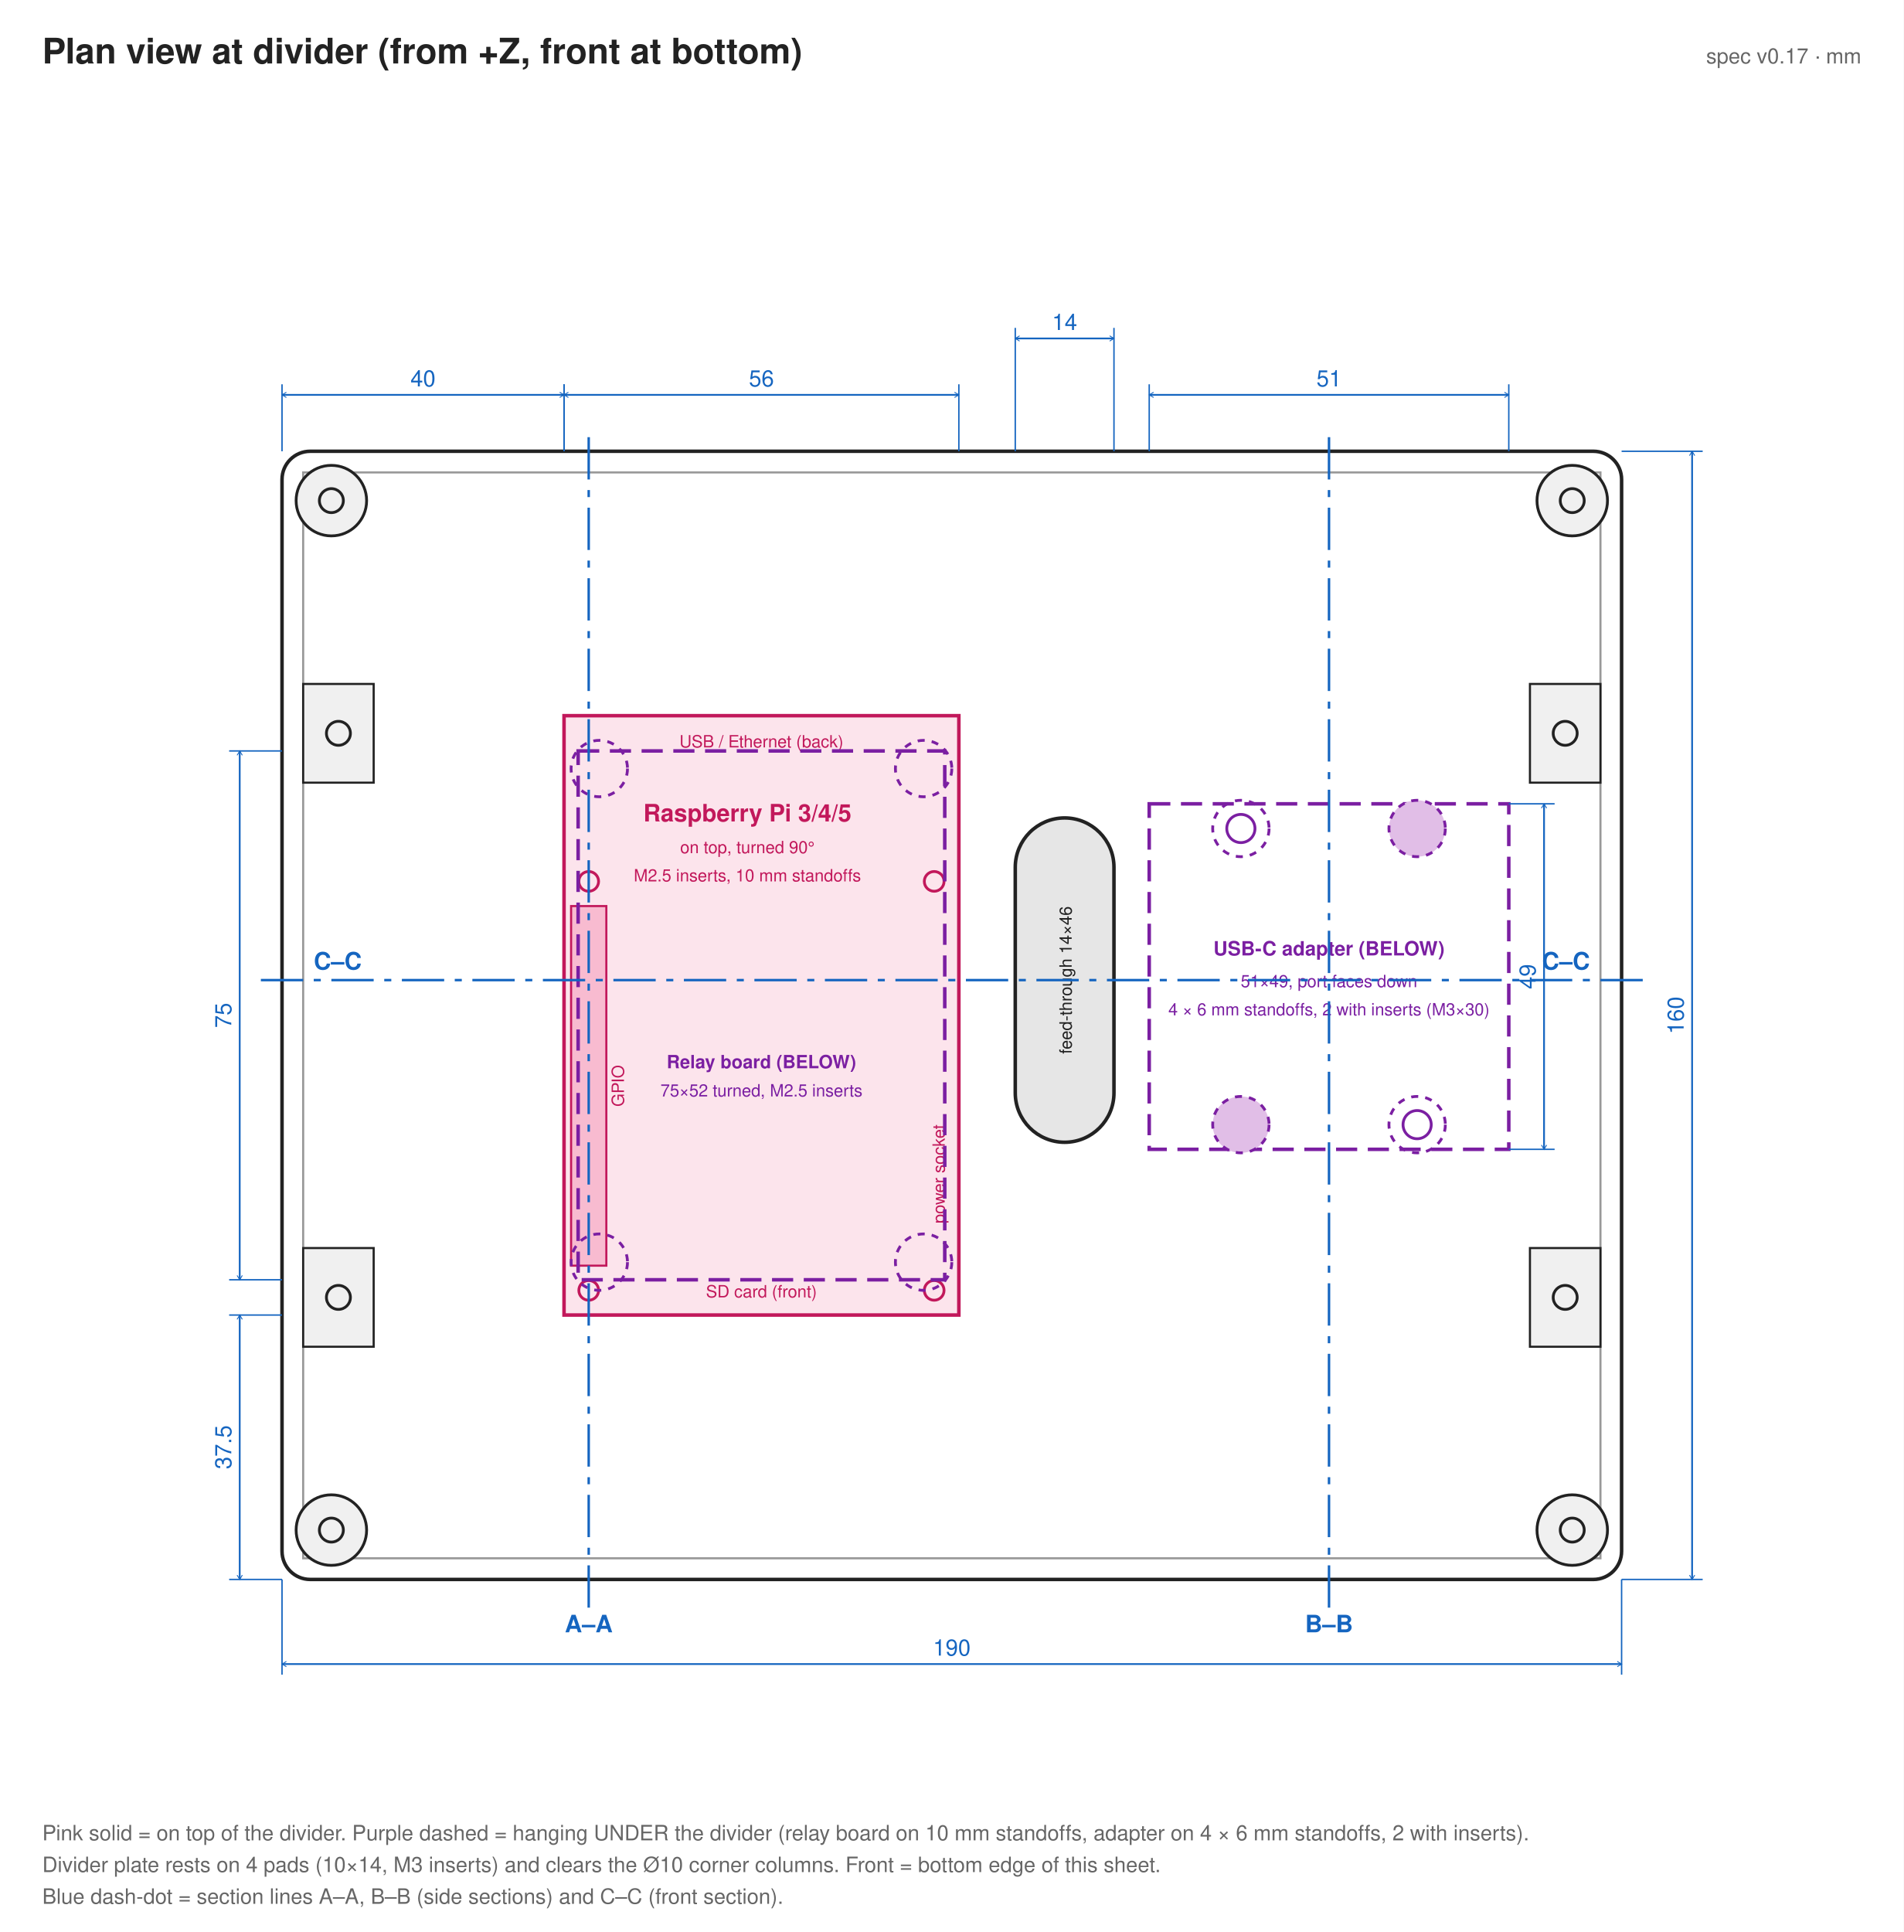
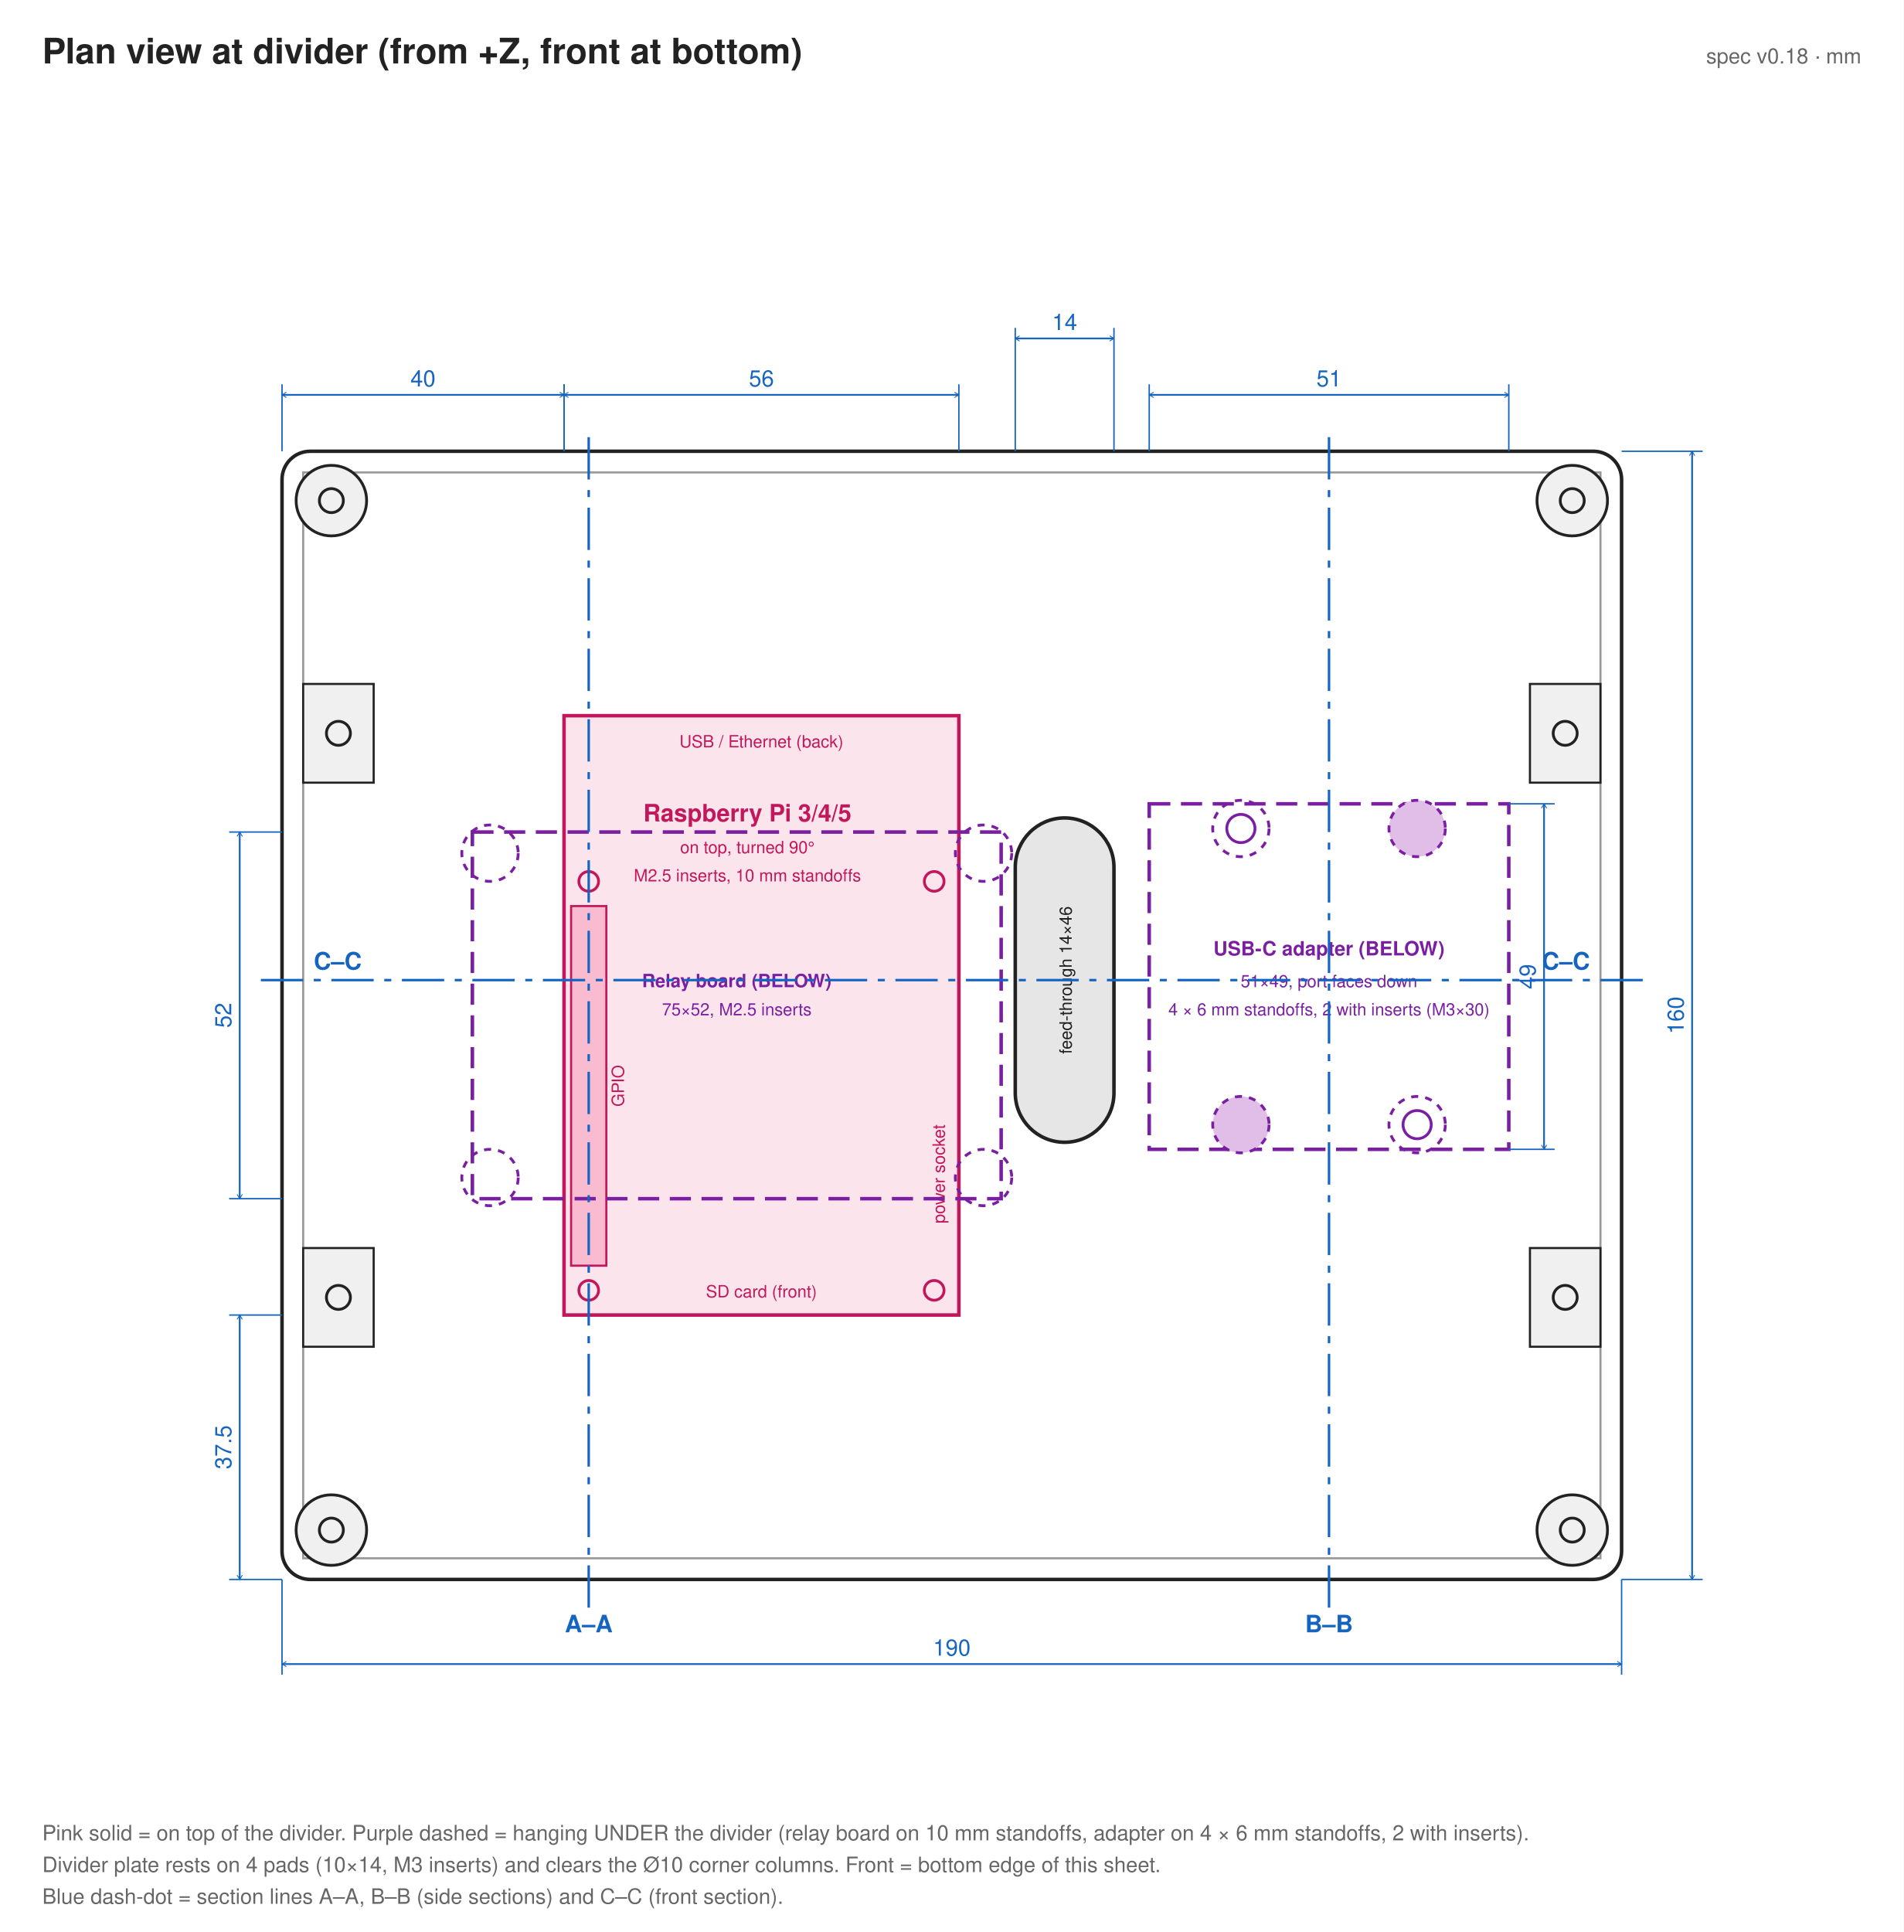
<svg xmlns="http://www.w3.org/2000/svg" width="810" height="822" viewBox="0 0 270.00 274.00">
  <defs>
    <marker id="a" viewBox="0 0 10 10" refX="5" refY="5" markerWidth="5" markerHeight="5" orient="auto-start-reverse">
      <path d="M0,2 L5,5 L0,8" fill="none" stroke="#1565c0" />
    </marker>
  </defs>
  <rect width="100%" height="100%" fill="#fff" />
  <text x="6" y="9" font-size="5" font-weight="bold" font-family="Helvetica, Arial, sans-serif" fill="#222">Plan view at divider (from +Z, front at bottom)</text>
-   <text x="264.00" y="9" font-size="3" text-anchor="end" fill="#666" font-family="Helvetica, Arial, sans-serif">spec v0.17 · mm</text>
+   <text x="264.00" y="9" font-size="3" text-anchor="end" fill="#666" font-family="Helvetica, Arial, sans-serif">spec v0.18 · mm</text>
  <rect x="40.00" y="64.00" width="190.00" height="160.00" rx="4" fill="none" stroke="#222" stroke-width="0.5" />
  <rect x="43.00" y="67.00" width="184.00" height="154.00" rx="0" fill="none" stroke="#999" stroke-width="0.3" />
  <circle cx="47.00" cy="217.00" r="5" fill="#f0f0f0" stroke="#222" stroke-width="0.4" />
  <circle cx="47.00" cy="217.00" r="1.7" fill="none" stroke="#222" stroke-width="0.4" />
  <circle cx="47.00" cy="71.00" r="5" fill="#f0f0f0" stroke="#222" stroke-width="0.4" />
  <circle cx="47.00" cy="71.00" r="1.7" fill="none" stroke="#222" stroke-width="0.4" />
  <circle cx="223.00" cy="217.00" r="5" fill="#f0f0f0" stroke="#222" stroke-width="0.4" />
  <circle cx="223.00" cy="217.00" r="1.7" fill="none" stroke="#222" stroke-width="0.4" />
  <circle cx="223.00" cy="71.00" r="5" fill="#f0f0f0" stroke="#222" stroke-width="0.4" />
  <circle cx="223.00" cy="71.00" r="1.7" fill="none" stroke="#222" stroke-width="0.4" />
  <rect x="43.00" y="177.00" width="10.00" height="14.00" rx="0" fill="#f0f0f0" stroke="#222" stroke-width="0.3" />
  <circle cx="48.00" cy="184.00" r="1.7" fill="none" stroke="#222" stroke-width="0.4" />
  <rect x="43.00" y="97.00" width="10.00" height="14.00" rx="0" fill="#f0f0f0" stroke="#222" stroke-width="0.3" />
  <circle cx="48.00" cy="104.00" r="1.7" fill="none" stroke="#222" stroke-width="0.4" />
  <rect x="217.00" y="177.00" width="10.00" height="14.00" rx="0" fill="#f0f0f0" stroke="#222" stroke-width="0.3" />
  <circle cx="222.00" cy="184.00" r="1.7" fill="none" stroke="#222" stroke-width="0.4" />
  <rect x="217.00" y="97.00" width="10.00" height="14.00" rx="0" fill="#f0f0f0" stroke="#222" stroke-width="0.3" />
  <circle cx="222.00" cy="104.00" r="1.7" fill="none" stroke="#222" stroke-width="0.4" />
  <rect x="80.00" y="101.50" width="56.00" height="85.00" rx="0" fill="#fce4ec" stroke="#c2185b" stroke-width="0.5" />
  <rect x="81.00" y="128.50" width="5.00" height="51.00" rx="0" fill="#f8bbd0" stroke="#c2185b" stroke-width="0.3" />
  <circle cx="83.50" cy="183.00" r="1.4" fill="none" stroke="#c2185b" stroke-width="0.4" />
  <circle cx="132.50" cy="183.00" r="1.4" fill="none" stroke="#c2185b" stroke-width="0.4" />
  <circle cx="83.50" cy="125.00" r="1.4" fill="none" stroke="#c2185b" stroke-width="0.4" />
  <circle cx="132.50" cy="125.00" r="1.4" fill="none" stroke="#c2185b" stroke-width="0.4" />
  <text x="106.00" y="116.50" font-size="3.4" fill="#c2185b" text-anchor="middle" font-weight="bold" font-family="Helvetica, Arial, sans-serif">Raspberry Pi 3/4/5</text>
  <text x="106.00" y="121.00" font-size="2.4" fill="#c2185b" text-anchor="middle" font-weight="normal" font-family="Helvetica, Arial, sans-serif">on top, turned 90°</text>
  <text x="106.00" y="125.00" font-size="2.4" fill="#c2185b" text-anchor="middle" font-weight="normal" font-family="Helvetica, Arial, sans-serif">M2.5 inserts, 10 mm standoffs</text>
  <text x="108.00" y="106.00" font-size="2.4" fill="#c2185b" text-anchor="middle" font-weight="normal" font-family="Helvetica, Arial, sans-serif">USB / Ethernet (back)</text>
  <text x="108.00" y="184.00" font-size="2.4" fill="#c2185b" text-anchor="middle" font-weight="normal" font-family="Helvetica, Arial, sans-serif">SD card (front)</text>
  <text x="88.50" y="154.00" font-size="2.4" fill="#c2185b" text-anchor="middle" font-weight="normal" font-family="Helvetica, Arial, sans-serif" transform="rotate(-90 88.50 154.00)">GPIO</text>
  <text x="134.00" y="166.50" font-size="2.4" fill="#c2185b" text-anchor="middle" font-weight="normal" font-family="Helvetica, Arial, sans-serif" transform="rotate(-90 134.00 166.50)">power socket</text>
-   <rect x="82.00" y="106.50" width="52.00" height="75.00" rx="0" fill="none" stroke="#7b1fa2" stroke-width="0.5" stroke-dasharray="3 1.5" />
-   <circle cx="85.00" cy="179.00" r="4" fill="none" stroke="#7b1fa2" stroke-width="0.4" stroke-dasharray="1 1" />
-   <circle cx="131.00" cy="179.00" r="4" fill="none" stroke="#7b1fa2" stroke-width="0.4" stroke-dasharray="1 1" />
-   <circle cx="85.00" cy="109.00" r="4" fill="none" stroke="#7b1fa2" stroke-width="0.4" stroke-dasharray="1 1" />
-   <circle cx="131.00" cy="109.00" r="4" fill="none" stroke="#7b1fa2" stroke-width="0.4" stroke-dasharray="1 1" />
-   <text x="108.00" y="151.50" font-size="2.6" fill="#7b1fa2" text-anchor="middle" font-weight="bold" font-family="Helvetica, Arial, sans-serif">Relay board (BELOW)</text>
-   <text x="108.00" y="155.50" font-size="2.4" fill="#7b1fa2" text-anchor="middle" font-weight="normal" font-family="Helvetica, Arial, sans-serif">75×52 turned, M2.5 inserts</text>
+   <rect x="67.00" y="118.00" width="75.00" height="52.00" rx="0" fill="none" stroke="#7b1fa2" stroke-width="0.5" stroke-dasharray="3 1.5" />
+   <circle cx="69.50" cy="167.00" r="4" fill="none" stroke="#7b1fa2" stroke-width="0.4" stroke-dasharray="1 1" />
+   <circle cx="139.50" cy="167.00" r="4" fill="none" stroke="#7b1fa2" stroke-width="0.4" stroke-dasharray="1 1" />
+   <circle cx="69.50" cy="121.00" r="4" fill="none" stroke="#7b1fa2" stroke-width="0.4" stroke-dasharray="1 1" />
+   <circle cx="139.50" cy="121.00" r="4" fill="none" stroke="#7b1fa2" stroke-width="0.4" stroke-dasharray="1 1" />
+   <text x="104.50" y="140.00" font-size="2.6" fill="#7b1fa2" text-anchor="middle" font-weight="bold" font-family="Helvetica, Arial, sans-serif">Relay board (BELOW)</text>
+   <text x="104.50" y="144.00" font-size="2.4" fill="#7b1fa2" text-anchor="middle" font-weight="normal" font-family="Helvetica, Arial, sans-serif">75×52, M2.5 inserts</text>
  <rect x="163.00" y="114.00" width="51.00" height="49.00" rx="0" fill="none" stroke="#7b1fa2" stroke-width="0.5" stroke-dasharray="3 1.5" />
  <circle cx="201.00" cy="159.50" r="4" fill="none" stroke="#7b1fa2" stroke-width="0.4" stroke-dasharray="1 1" />
  <circle cx="201.00" cy="159.50" r="2" fill="none" stroke="#7b1fa2" stroke-width="0.4" />
  <circle cx="176.00" cy="117.50" r="4" fill="none" stroke="#7b1fa2" stroke-width="0.4" stroke-dasharray="1 1" />
  <circle cx="176.00" cy="117.50" r="2" fill="none" stroke="#7b1fa2" stroke-width="0.4" />
  <circle cx="176.00" cy="159.50" r="4" fill="#e1bee7" stroke="#7b1fa2" stroke-width="0.4" stroke-dasharray="1 1" />
  <circle cx="201.00" cy="117.50" r="4" fill="#e1bee7" stroke="#7b1fa2" stroke-width="0.4" stroke-dasharray="1 1" />
  <text x="188.50" y="135.50" font-size="2.8" fill="#7b1fa2" text-anchor="middle" font-weight="bold" font-family="Helvetica, Arial, sans-serif">USB-C adapter (BELOW)</text>
  <text x="188.50" y="140.00" font-size="2.4" fill="#7b1fa2" text-anchor="middle" font-weight="normal" font-family="Helvetica, Arial, sans-serif">51×49, port faces down</text>
  <text x="188.50" y="144.00" font-size="2.4" fill="#7b1fa2" text-anchor="middle" font-weight="normal" font-family="Helvetica, Arial, sans-serif">4 × 6 mm standoffs, 2 with inserts (M3×30)</text>
  <rect x="144.00" y="116.00" width="14.00" height="46.00" rx="7" fill="#e6e6e6" stroke="#222" stroke-width="0.5" />
  <text x="152.00" y="139.00" font-size="2.4" fill="#222" text-anchor="middle" font-weight="normal" font-family="Helvetica, Arial, sans-serif" transform="rotate(-90 152.00 139.00)">feed-through 14×46</text>
  <line x1="83.50" y1="228.00" x2="83.50" y2="61.00" stroke="#1565c0" stroke-width="0.35" stroke-dasharray="6 1.5 1 1.5" />
  <text x="83.50" y="231.50" font-size="3.4" fill="#1565c0" text-anchor="middle" font-weight="bold" font-family="Helvetica, Arial, sans-serif">A–A</text>
  <line x1="188.50" y1="228.00" x2="188.50" y2="61.00" stroke="#1565c0" stroke-width="0.35" stroke-dasharray="6 1.5 1 1.5" />
  <text x="188.50" y="231.50" font-size="3.4" fill="#1565c0" text-anchor="middle" font-weight="bold" font-family="Helvetica, Arial, sans-serif">B–B</text>
  <line x1="37.00" y1="139.00" x2="233.00" y2="139.00" stroke="#1565c0" stroke-width="0.35" stroke-dasharray="6 1.5 1 1.5" />
  <text x="44.50" y="137.50" font-size="3.4" fill="#1565c0" text-anchor="start" font-weight="bold" font-family="Helvetica, Arial, sans-serif">C–C</text>
  <text x="225.50" y="137.50" font-size="3.4" fill="#1565c0" text-anchor="end" font-weight="bold" font-family="Helvetica, Arial, sans-serif">C–C</text>
  <line x1="40.00" y1="224.00" x2="40.00" y2="237.50" stroke="#1565c0" stroke-width="0.2" />
  <line x1="230.00" y1="224.00" x2="230.00" y2="237.50" stroke="#1565c0" stroke-width="0.2" />
  <line x1="40.00" y1="236.00" x2="230.00" y2="236.00" stroke="#1565c0" stroke-width="0.25" marker-start="url(#a)" marker-end="url(#a)" />
  <text x="135.00" y="234.80" font-size="3.2" fill="#1565c0" text-anchor="middle" font-weight="normal" font-family="Helvetica, Arial, sans-serif">190</text>
  <line x1="230.00" y1="224.00" x2="241.50" y2="224.00" stroke="#1565c0" stroke-width="0.2" />
  <line x1="230.00" y1="64.00" x2="241.50" y2="64.00" stroke="#1565c0" stroke-width="0.2" />
  <line x1="240.00" y1="224.00" x2="240.00" y2="64.00" stroke="#1565c0" stroke-width="0.25" marker-start="url(#a)" marker-end="url(#a)" />
  <text x="238.80" y="144.00" font-size="3.2" fill="#1565c0" text-anchor="middle" font-weight="normal" font-family="Helvetica, Arial, sans-serif" transform="rotate(-90 238.80 144.00)">160</text>
  <line x1="40.00" y1="64.00" x2="40.00" y2="54.50" stroke="#1565c0" stroke-width="0.2" />
  <line x1="80.00" y1="64.00" x2="80.00" y2="54.50" stroke="#1565c0" stroke-width="0.2" />
  <line x1="40.00" y1="56.00" x2="80.00" y2="56.00" stroke="#1565c0" stroke-width="0.25" marker-start="url(#a)" marker-end="url(#a)" />
  <text x="60.00" y="54.80" font-size="3.2" fill="#1565c0" text-anchor="middle" font-weight="normal" font-family="Helvetica, Arial, sans-serif">40</text>
  <line x1="80.00" y1="64.00" x2="80.00" y2="54.50" stroke="#1565c0" stroke-width="0.2" />
  <line x1="136.00" y1="64.00" x2="136.00" y2="54.50" stroke="#1565c0" stroke-width="0.2" />
  <line x1="80.00" y1="56.00" x2="136.00" y2="56.00" stroke="#1565c0" stroke-width="0.25" marker-start="url(#a)" marker-end="url(#a)" />
  <text x="108.00" y="54.80" font-size="3.2" fill="#1565c0" text-anchor="middle" font-weight="normal" font-family="Helvetica, Arial, sans-serif">56</text>
  <line x1="163.00" y1="64.00" x2="163.00" y2="54.50" stroke="#1565c0" stroke-width="0.2" />
  <line x1="214.00" y1="64.00" x2="214.00" y2="54.50" stroke="#1565c0" stroke-width="0.2" />
  <line x1="163.00" y1="56.00" x2="214.00" y2="56.00" stroke="#1565c0" stroke-width="0.25" marker-start="url(#a)" marker-end="url(#a)" />
  <text x="188.50" y="54.80" font-size="3.2" fill="#1565c0" text-anchor="middle" font-weight="normal" font-family="Helvetica, Arial, sans-serif">51</text>
  <line x1="144.00" y1="64.00" x2="144.00" y2="46.50" stroke="#1565c0" stroke-width="0.2" />
  <line x1="158.00" y1="64.00" x2="158.00" y2="46.50" stroke="#1565c0" stroke-width="0.2" />
  <line x1="144.00" y1="48.00" x2="158.00" y2="48.00" stroke="#1565c0" stroke-width="0.25" marker-start="url(#a)" marker-end="url(#a)" />
  <text x="151.00" y="46.80" font-size="3.2" fill="#1565c0" text-anchor="middle" font-weight="normal" font-family="Helvetica, Arial, sans-serif">14</text>
  <line x1="40.00" y1="224.00" x2="32.50" y2="224.00" stroke="#1565c0" stroke-width="0.2" />
  <line x1="40.00" y1="186.50" x2="32.50" y2="186.50" stroke="#1565c0" stroke-width="0.2" />
  <line x1="34.00" y1="224.00" x2="34.00" y2="186.50" stroke="#1565c0" stroke-width="0.25" marker-start="url(#a)" marker-end="url(#a)" />
  <text x="32.80" y="205.25" font-size="3.2" fill="#1565c0" text-anchor="middle" font-weight="normal" font-family="Helvetica, Arial, sans-serif" transform="rotate(-90 32.80 205.25)">37.5</text>
-   <line x1="40.00" y1="181.50" x2="32.50" y2="181.50" stroke="#1565c0" stroke-width="0.2" />
-   <line x1="40.00" y1="106.50" x2="32.50" y2="106.50" stroke="#1565c0" stroke-width="0.2" />
-   <line x1="34.00" y1="181.50" x2="34.00" y2="106.50" stroke="#1565c0" stroke-width="0.25" marker-start="url(#a)" marker-end="url(#a)" />
-   <text x="32.80" y="144.00" font-size="3.2" fill="#1565c0" text-anchor="middle" font-weight="normal" font-family="Helvetica, Arial, sans-serif" transform="rotate(-90 32.80 144.00)">75</text>
+   <line x1="40.00" y1="170.00" x2="32.50" y2="170.00" stroke="#1565c0" stroke-width="0.2" />
+   <line x1="40.00" y1="118.00" x2="32.50" y2="118.00" stroke="#1565c0" stroke-width="0.2" />
+   <line x1="34.00" y1="170.00" x2="34.00" y2="118.00" stroke="#1565c0" stroke-width="0.25" marker-start="url(#a)" marker-end="url(#a)" />
+   <text x="32.80" y="144.00" font-size="3.2" fill="#1565c0" text-anchor="middle" font-weight="normal" font-family="Helvetica, Arial, sans-serif" transform="rotate(-90 32.80 144.00)">52</text>
  <line x1="214.00" y1="163.00" x2="220.50" y2="163.00" stroke="#1565c0" stroke-width="0.2" />
  <line x1="214.00" y1="114.00" x2="220.50" y2="114.00" stroke="#1565c0" stroke-width="0.2" />
  <line x1="219.00" y1="163.00" x2="219.00" y2="114.00" stroke="#1565c0" stroke-width="0.25" marker-start="url(#a)" marker-end="url(#a)" />
  <text x="217.80" y="138.50" font-size="3.2" fill="#1565c0" text-anchor="middle" font-weight="normal" font-family="Helvetica, Arial, sans-serif" transform="rotate(-90 217.80 138.50)">49</text>
  <text x="6" y="270.00" font-size="3" fill="#666" font-family="Helvetica, Arial, sans-serif">Blue dash-dot = section lines A–A, B–B (side sections) and C–C (front section).</text>
  <text x="6" y="265.50" font-size="3" fill="#666" font-family="Helvetica, Arial, sans-serif">Divider plate rests on 4 pads (10×14, M3 inserts) and clears the Ø10 corner columns. Front = bottom edge of this sheet.</text>
  <text x="6" y="261.00" font-size="3" fill="#666" font-family="Helvetica, Arial, sans-serif">Pink solid = on top of the divider. Purple dashed = hanging UNDER the divider (relay board on 10 mm standoffs, adapter on 4 × 6 mm standoffs, 2 with inserts).</text>
</svg>
